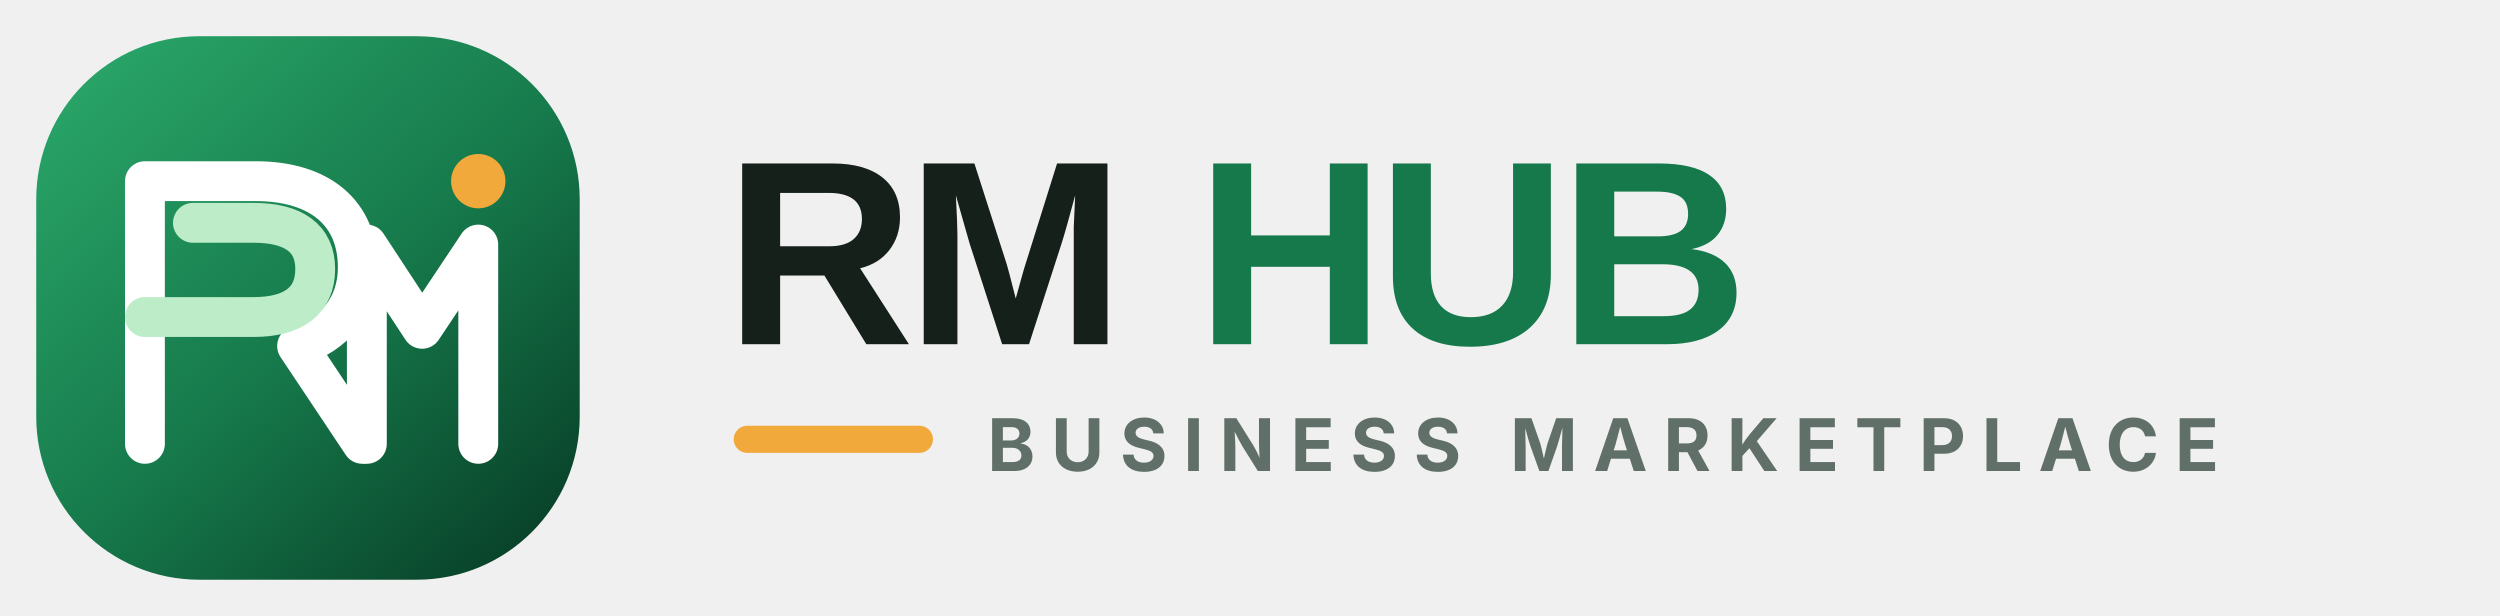
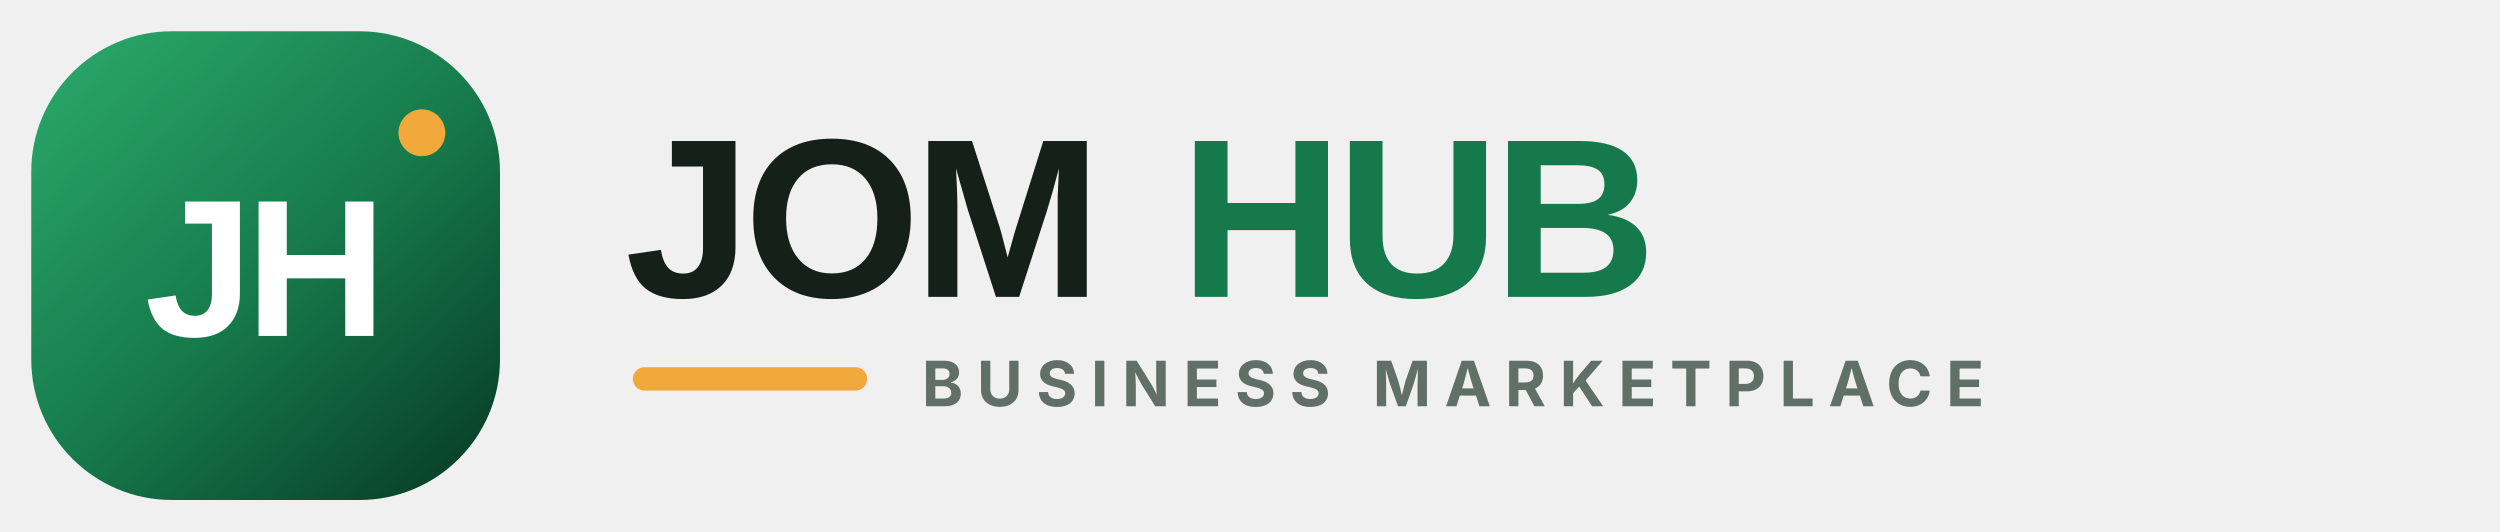
- <svg xmlns="http://www.w3.org/2000/svg" viewBox="0 0 276 68" role="img" aria-labelledby="title desc">
+ <svg xmlns="http://www.w3.org/2000/svg" viewBox="0 0 320 68" role="img" aria-labelledby="title desc">
  <defs>
    <linearGradient id="brand" x1="8" y1="5" x2="61" y2="64" gradientUnits="userSpaceOnUse">
      <stop stop-color="#2AA769" />
      <stop offset=".52" stop-color="#16794B" />
      <stop offset="1" stop-color="#073B25" />
    </linearGradient>
  </defs>
  <rect x="4" y="4" width="60" height="60" rx="18" fill="url(#brand)" />
-   <path d="M16 49V20h12.2c7.2 0 11.3 3.6 11.3 9.5 0 4.3-2.5 7.4-6.7 8.7L40 49" fill="none" stroke="#fff" stroke-width="4.4" stroke-linecap="round" stroke-linejoin="round" />
-   <path d="M16 35h12c4.4 0 6.8-1.8 6.8-5.3 0-3.4-2.4-5.1-6.8-5.1h-6.7" fill="none" stroke="#BCECC8" stroke-width="4.4" stroke-linecap="round" />
-   <path d="M40.5 49V27l6.1 9.3 6.2-9.3v22" fill="none" stroke="#fff" stroke-width="4.4" stroke-linecap="round" stroke-linejoin="round" />
-   <circle cx="52.8" cy="20" r="3" fill="#F2A93B" />
-   <text x="80" y="38" fill="#142019" font-family="Sora,Arial,sans-serif" font-size="29" font-weight="800" letter-spacing="-.9">RM</text>
-   <text x="132" y="38" fill="#16794B" font-family="Sora,Arial,sans-serif" font-size="29" font-weight="800" letter-spacing="-.9">HUB</text>
-   <rect x="81" y="47" width="22" height="3" rx="1.5" fill="#F2A93B" />
-   <text x="109" y="52" fill="#607068" font-family="Inter,Arial,sans-serif" font-size="8" font-weight="700" letter-spacing="1.75">BUSINESS MARKETPLACE</text>
+   <text x="34" y="43" text-anchor="middle" fill="#fff" font-family="Sora,Arial,sans-serif" font-size="25" font-weight="800" letter-spacing="-1">JH</text>
+   <circle cx="54" cy="17" r="3" fill="#F2A93B" />
+   <text x="80" y="38" fill="#142019" font-family="Sora,Arial,sans-serif" font-size="29" font-weight="800" letter-spacing="-.9">JOM</text>
+   <text x="151" y="38" fill="#16794B" font-family="Sora,Arial,sans-serif" font-size="29" font-weight="800" letter-spacing="-.9">HUB</text>
+   <rect x="81" y="47" width="30" height="3" rx="1.5" fill="#F2A93B" />
+   <text x="118" y="52" fill="#607068" font-family="Inter,Arial,sans-serif" font-size="8" font-weight="700" letter-spacing="1.75">BUSINESS MARKETPLACE</text>
</svg>
